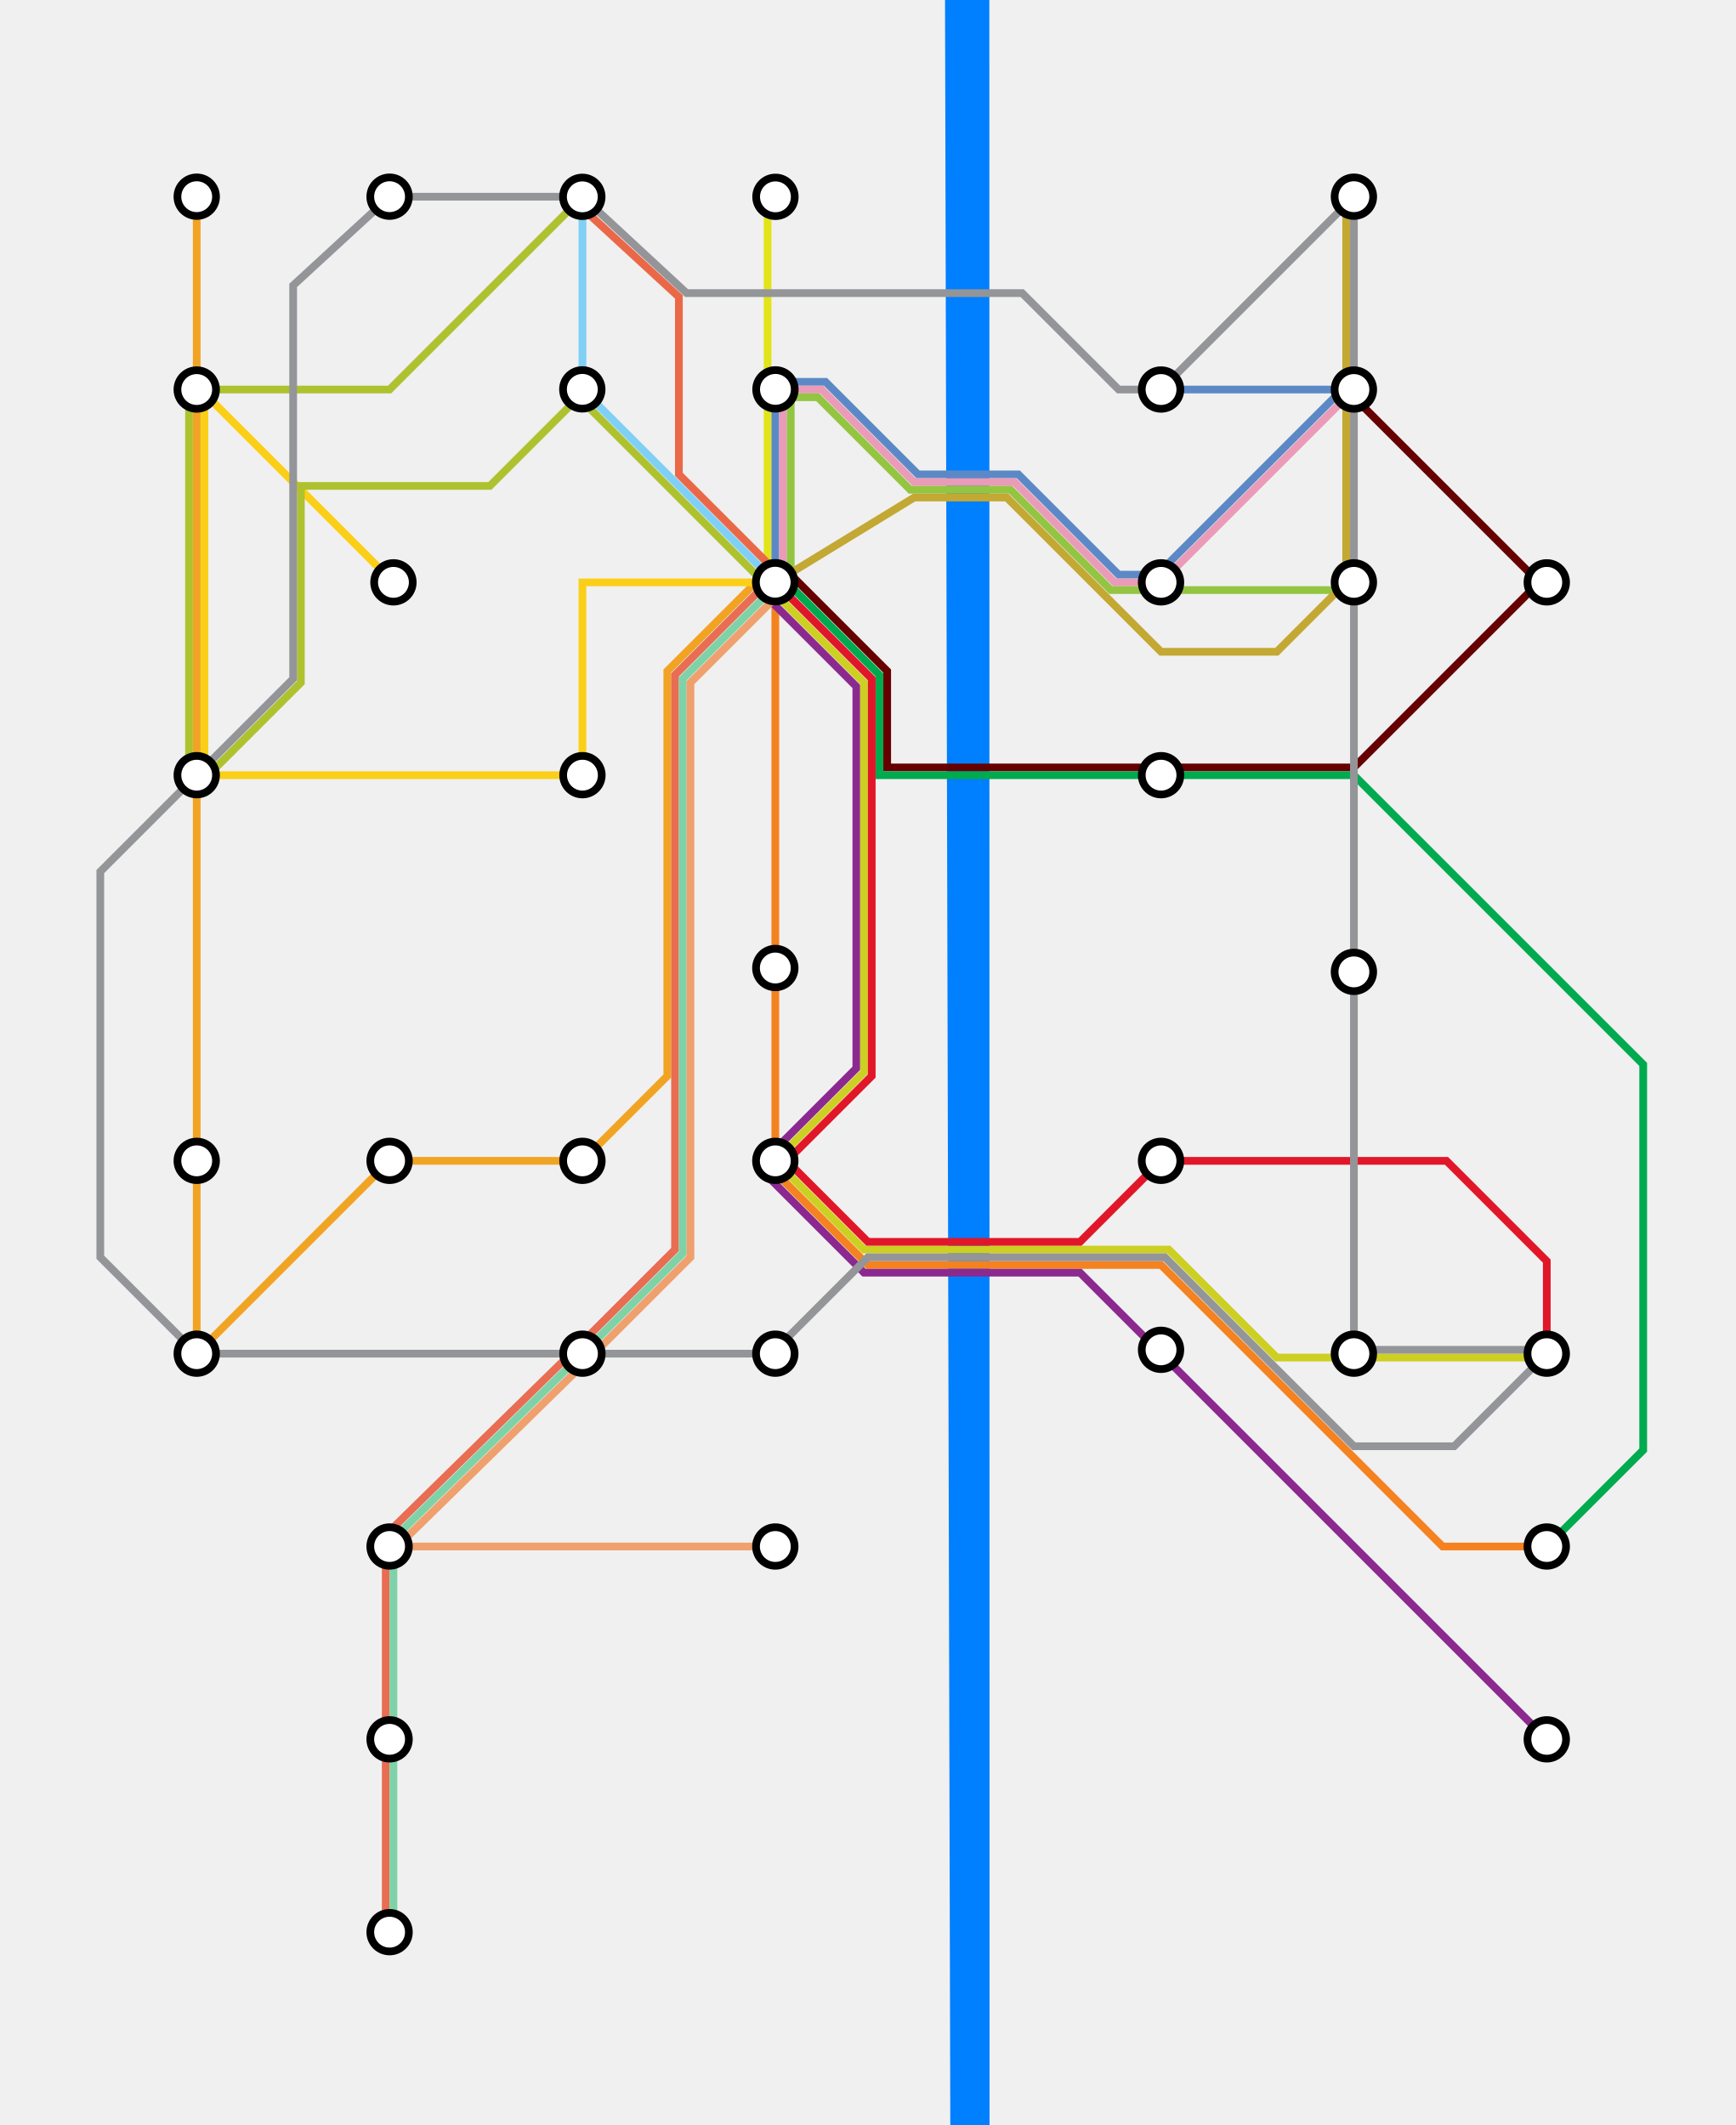
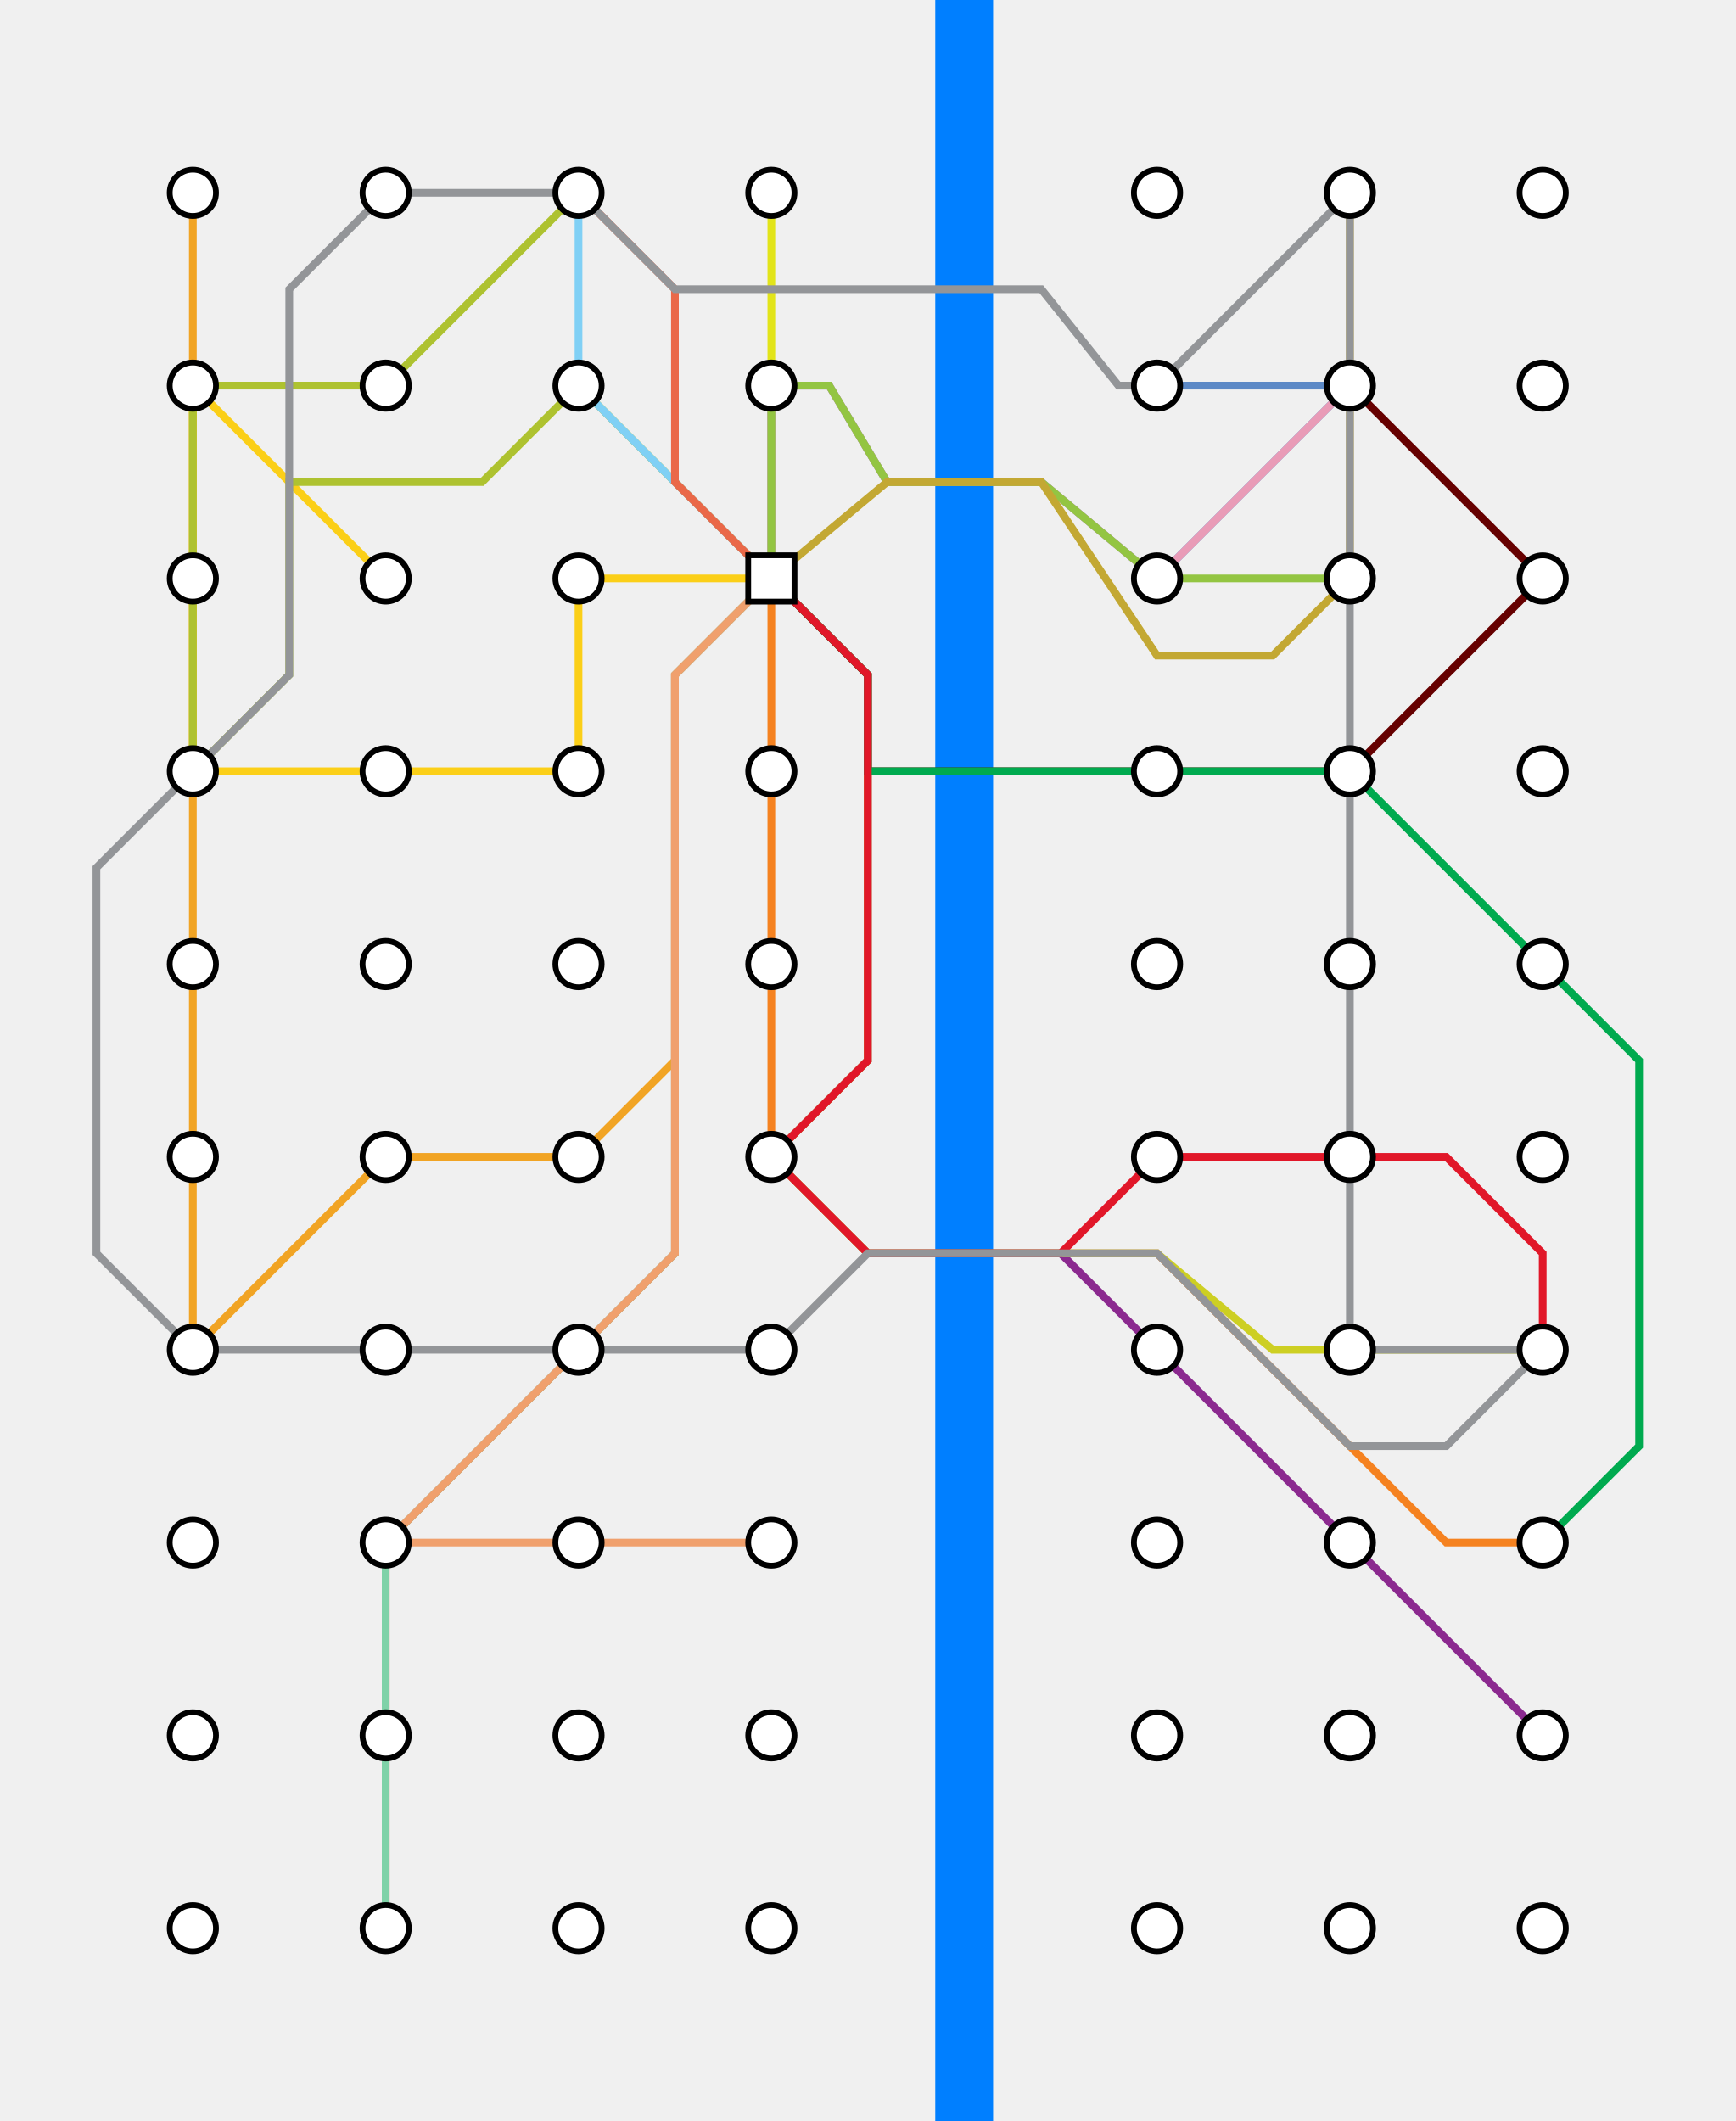
- <svg xmlns="http://www.w3.org/2000/svg" xmlns:xlink="http://www.w3.org/1999/xlink" version="1.1" viewBox="3.236 67.687 900.001 1102">
-   <symbol id="MajorBusStop" viewBox="-12 -12 24 24">
+ <svg xmlns="http://www.w3.org/2000/svg" xmlns:xlink="http://www.w3.org/1999/xlink" version="1.1" viewBox="0 0 900 1100">
+   <symbol id="MajorBusStop">
    <g>
-       <path id="busStopBackground" style="fill:#FFFFFF;" d="M0-10c-5.511,0-9.997,4.48-10,9.986C-10.001,2.67-8.963,5.18-7.076,7.068C-5.188,8.957-2.678,9.998-0.007,10C5.512,10,9.997,5.521,10,0.016C10.003-5.51,5.52-9.995,0.006-10H0z" />
-       <path id="busStopBorder" style="fill:#000000;" d="M0.004,12V8C4.41,8,7.998,4.418,8-0.002C8.002-4.408,4.416-7.996,0-8c-4.409,0-7.998,3.584-8,8.002c-0.001,2.135,0.829,4.143,2.339,5.653S-2.143,7.998,0.003,8L0.004,12 M0.002,12C0,12-0.005,12-0.008,12C-6.635,11.996-12.004,6.624-12,0c0-0.006,0-0.011,0-0.015C-11.996-6.637-6.625-12,0-12c0.002,0,0.005,0,0.007,0C6.635-11.994,12.004-6.623,12,0c0,0.006,0,0.01,0,0.017C11.996,6.635,6.626,12,0.002,12L0.002,12z" />
+       <circle cx="15" cy="15" r="12" fill="white" stroke="black" stroke-width="3" />
+     </g>
+   </symbol>
+   <symbol id="TransportCentre">
+     <g>
+       <rect x="3" y="3" width="24" height="24" fill="white" stroke="black" stroke-width="3" />
    </g>
  </symbol>
  <g id="BG">
-     <polygon id="river" style="fill:#007FFF;" points="493.236,67.687 516.204,67.687 516.324,1169.687 495.962,1169.687" />
+     <rect id="river" x="485" y="0" height="1110" width="30" fill="#007FFF" />
  </g>
  <g id="routes" style="fill:none;stroke-width:4;">
-     <path id="r1" style="stroke:#E2E41A;" d="M401.236,369.687v-100v-100" />
-     <path id="r2" style="stroke:#F58220;" d="M405.236,370.038v305.648l48,48h151.999l146,146h54.002 " />
-     <path id="r3" style="stroke:#F1A424;" d="M397.236,367.687l-48,48v210l-44,44h-100l-100,100v-100v-200V323.894V169.687" />
-     <path id="r4" style="stroke:#5C89C6;" d="M405.236,369.687v-104h26l48,48h51.999l52,52h20l96-96h-94" />
-     <path id="r5" style="stroke:#E99BB7;" d="M409.236,369.687v-100h20l48,48h51.999l52,52h24l100-100" />
-     <path id="r6" style="stroke:#E86D53;" d="M403.236,367.687l-50,50v298l-50,50l-100,98v106v100" />
-     <path id="r7" style="stroke:#7FD2A8;" d="M407.236,369.687l-50,50v298l-52,52l-98,96v104v100" />
-     <path id="r8" style="stroke:#FBCF18;" d="M405.236,369.687h-100v100h-196v-198l98,98" />
-     <path id="r9" style="stroke:#AEC230;" d="M405.203,375.687l-101.967-102l-46,46h-98v102l-48,48h-10v-200h104l100-100" />
-     <path id="r10" style="stroke:#8B298F;" d="M401.236,377.687l46,46v198l-46,46v10l50,50h111.999l42,42l200,200" />
-     <path id="r11" style="stroke:#93C542;" d="M413.236,369.687v-96h14l48,48h51.999l52,52h126" />
-     <path id="r12" style="stroke:#F0A06D;" d="M409.236,373.687l-48,48v298l-52,52l-100,98h196" />
-     <path id="r13" style="stroke:#CDCF23;" d="M407.236,377.687l44,44v202l-46,46l46,46h95.999h62l56,56h132" />
-     <path id="r14" style="stroke:#660000;" d="M411.236,363.687l52,52v50h142.001h100l95.998-96l-96-96" />
-     <path id="r15" style="stroke:#00AA4F;" d="M409.236,367.687l50,50v52h145.999h100l150,150v200l-49.998,50" />
-     <path id="r16" style="stroke:#C3A833;" d="M405.236,369.687l72-44h48l79.999,80h60l36-36v-100v-100" />
-     <path id="r17" style="stroke:#E11729;" d="M405.236,369.687l50,50v206l-44,44l42,42h109.999l42-42h148l52,52l0.002,48 " />
-     <path id="r18" style="stroke:#80D0F5;" d="M405.236,369.687l-100-100v-100" />
-     <path id="rCE" style="stroke:#EA6848;" d="M405.236,363.687l-50-50v-92l-50-46" />
-     <path id="rOrbitor" style="stroke:#939598;" d="M55.236,719.687v-200l50-50l50-50v-106v-98l50-46h100l54,50h118h55.999l50,50h22l100-100v100v180l0.002,122v196h101.998l-50,50h-52l-98-98h-18H453.236l-50,50h-98h-200L55.236,719.687z" />
+     <path id="r01" style="stroke:#E2E41A;" d="M 400 300 L 400 100" />
+     <path id="r02" style="stroke:#F58220;" d="M 400 300 L 400 600 L 450 650 L 600 650 L 750 800 L 800 800" />
+     <path id="r03" style="stroke:#F1A424;" d="M 400 300 L 350 350 L 350 550 L 300 600 L 200 600 L 100 700 L 100 100" />
+     <path id="r04" style="stroke:#5C89C6;" d="M 400 300 L 400 200 L 430 200 L 460 250 L 540 250 L 600 300 L 700 200 L 600 200" />
+     <path id="r05" style="stroke:#E99BB7;" d="M 400 300 L 400 200 L 430 200 L 460 250 L 540 250 L 600 300 L 700 200" />
+     <path id="r06" style="stroke:#E86D53;" d="M 400 300 L 350 350 L 350 650 L 300 700 L 200 800 L 200 1000" />
+     <path id="r07" style="stroke:#7FD2A8;" d="M 400 300 L 350 350 L 350 650 L 300 700 L 200 800 L 200 1000" />
+     <path id="r08" style="stroke:#FBCF18;" d="M 400 300 L 300 300 L 300 400 L 100 400 L 100 200 L 200 300" />
+     <path id="r09" style="stroke:#AEC230;" d="M 400 300 L 300 200 L 250 250 L 150 250 L 150 350 L 100 400 L 100 200 L 200 200 L 300 100" />
+     <path id="r10" style="stroke:#8B298F;" d="M 400 300 L 450 350 L 450 550 L 400 600 L 450 650 L 550 650 L 600 700 L 800 900" />
+     <path id="r11" style="stroke:#93C542;" d="M 400 300 L 400 200 L 430 200 L 460 250 L 540 250 L 600 300 L 700 300" />
+     <path id="r12" style="stroke:#F0A06D;" d="M 400 300 L 350 350 L 350 650 L 300 700 L 200 800 L 400 800" />
+     <path id="r13" style="stroke:#CDCF23;" d="M 400 300 L 450 350 L 450 550 L 400 600 L 450 650 L 600 650 L 660 700 L 700 700 L 800 700" />
+     <path id="r14" style="stroke:#660000;" d="M 400 300 L 450 350 L 450 400 L 600 400 L 700 400 L 800 300 L 700 200" />
+     <path id="r15" style="stroke:#00AA4F;" d="M 400 300 L 450 350 L 450 400 L 700 400 L 850 550 L 850 750 L 800 800" />
+     <path id="r16" style="stroke:#C3A833;" d="M 400 300 L 460 250 L 540 250 L 600 340 L 660 340 L 700 300 L 700 100" />
+     <path id="r17" style="stroke:#E11729;" d="M 400 300 L 450 350 L 450 550 L 400 600 L 450 650 L 550 650 L 600 600 L 750 600 L 800 650 L 800 700" />
+     <path id="r18" style="stroke:#80D0F5;" d="M 400 300 L 300 200 L 300 100" />
+     <path id="rCE" style="stroke:#EA6848;" d="M 400 300 L 350 250 L 350 150 L 300 100" />
+     <path id="rOrbitor" style="stroke:#939598;" d="M 200 100 L 300 100 L 350 150 L 540 150 L 580 200 L 600 200 L 700 100 L 700 700 L 800 700 L 750 750 L 700 750 L 600 650 L 450 650 L 400 700 L 100 700 L 50 650 L 50 450 L 150 350 L 150 150 L 200 100" />
  </g>
-   <g id="stops" style="overflow:visible;">
-     <use xlink:href="#MajorBusStop" width="24" height="24" x="-12" y="-12" transform="matrix(1 0 0 -1 605.2351 269.6868)" />
-     <use xlink:href="#MajorBusStop" width="24" height="24" x="-12" y="-12" transform="matrix(1 0 0 -1 705.2351 169.6868)" />
-     <use xlink:href="#MajorBusStop" width="24" height="24" x="-12" y="-12" transform="matrix(1 0 0 -1 705.2351 269.6868)" />
-     <use xlink:href="#MajorBusStop" width="24" height="24" x="-12" y="-12" transform="matrix(1 0 0 -1 705.2351 369.6868)" />
-     <use xlink:href="#MajorBusStop" width="24" height="24" x="-12" y="-12" transform="matrix(1 0 0 -1 805.2351 369.6868)" />
-     <use xlink:href="#MajorBusStop" width="24" height="24" x="-12" y="-12" transform="matrix(1 0 0 -1 605.2351 369.6868)" />
-     <use xlink:href="#MajorBusStop" width="24" height="24" x="-12" y="-12" transform="matrix(1 0 0 -1 405.1648 369.6096)" />
-     <use xlink:href="#MajorBusStop" width="24" height="24" x="-12" y="-12" transform="matrix(1 0 0 -1 305.2361 469.6868)" />
-     <use xlink:href="#MajorBusStop" width="24" height="24" x="-12" y="-12" transform="matrix(1 0 0 -1 305.1648 269.6096)" />
-     <use xlink:href="#MajorBusStop" width="24" height="24" x="-12" y="-12" transform="matrix(1 0 0 -1 207.2361 369.6868)" />
-     <use xlink:href="#MajorBusStop" width="24" height="24" x="-12" y="-12" transform="matrix(1 0 0 -1 405.3064 269.6096)" />
-     <use xlink:href="#MajorBusStop" width="24" height="24" x="-12" y="-12" transform="matrix(1 0 0 -1 405.3064 169.7634)" />
-     <use xlink:href="#MajorBusStop" width="24" height="24" x="-12" y="-12" transform="matrix(1 0 0 -1 305.1648 169.7634)" />
-     <use xlink:href="#MajorBusStop" width="24" height="24" x="-12" y="-12" transform="matrix(1 0 0 -1 205.2361 669.6868)" />
-     <use xlink:href="#MajorBusStop" width="24" height="24" x="-12" y="-12" transform="matrix(1 0 0 -1 305.2361 669.6868)" />
-     <use xlink:href="#MajorBusStop" width="24" height="24" x="-12" y="-12" transform="matrix(1 0 0 -1 405.2361 569.6868)" />
-     <use xlink:href="#MajorBusStop" width="24" height="24" x="-12" y="-12" transform="matrix(1 0 0 -1 305.2361 769.6868)" />
-     <use xlink:href="#MajorBusStop" width="24" height="24" x="-12" y="-12" transform="matrix(1 0 0 -1 405.2361 869.6868)" />
-     <use xlink:href="#MajorBusStop" width="24" height="24" x="-12" y="-12" transform="matrix(1 0 0 -1 405.2361 769.6868)" />
-     <use xlink:href="#MajorBusStop" width="24" height="24" x="-12" y="-12" transform="matrix(1 0 0 -1 605.2351 767.6868)" />
-     <use xlink:href="#MajorBusStop" width="24" height="24" x="-12" y="-12" transform="matrix(1 0 0 -1 805.2351 769.6868)" />
-     <use xlink:href="#MajorBusStop" width="24" height="24" x="-12" y="-12" transform="matrix(1 0 0 -1 805.2351 869.6868)" />
-     <use xlink:href="#MajorBusStop" width="24" height="24" x="-12" y="-12" transform="matrix(1 0 0 -1 805.2351 969.6868)" />
-     <use xlink:href="#MajorBusStop" width="24" height="24" x="-12" y="-12" transform="matrix(1 0 0 -1 705.2351 769.6868)" />
-     <use xlink:href="#MajorBusStop" width="24" height="24" x="-12" y="-12" transform="matrix(1 0 0 -1 605.2351 669.6868)" />
-     <use xlink:href="#MajorBusStop" width="24" height="24" x="-12" y="-12" transform="matrix(1 0 0 -1 705.2351 571.6868)" />
-     <use xlink:href="#MajorBusStop" width="24" height="24" x="-12" y="-12" transform="matrix(1 0 0 -1 205.2361 869.6868)" />
-     <use xlink:href="#MajorBusStop" width="24" height="24" x="-12" y="-12" transform="matrix(1 0 0 -1 205.2361 969.6868)" />
-     <use xlink:href="#MajorBusStop" width="24" height="24" x="-12" y="-12" transform="matrix(1 0 0 -1 205.2361 1069.687)" />
-     <use xlink:href="#MajorBusStop" width="24" height="24" x="-12" y="-12" transform="matrix(1 0 0 -1 405.2361 669.6868)" />
-     <use xlink:href="#MajorBusStop" width="24" height="24" x="-12" y="-12" transform="matrix(1 0 0 -1 205.2361 169.6868)" />
-     <use xlink:href="#MajorBusStop" width="24" height="24" x="-12" y="-12" transform="matrix(1 0 0 -1 105.2361 169.6868)" />
-     <use xlink:href="#MajorBusStop" width="24" height="24" x="-12" y="-12" transform="matrix(1 0 0 -1 105.2361 269.6868)" />
-     <use xlink:href="#MajorBusStop" width="24" height="24" x="-12" y="-12" transform="matrix(1 0 0 -1 105.2361 469.6868)" />
-     <use xlink:href="#MajorBusStop" width="24" height="24" x="-12" y="-12" transform="matrix(1 0 0 -1 105.2361 769.6868)" />
-     <use xlink:href="#MajorBusStop" width="24" height="24" x="-12" y="-12" transform="matrix(1 0 0 -1 105.2361 669.6868)" />
-     <use xlink:href="#MajorBusStop" width="24" height="24" x="-12" y="-12" transform="matrix(1 0 0 -1 605.2351 469.6868)" />
+   <g id="stops">
+     <use xlink:href="#MajorBusStop" x="85" y="85" />
+     <use xlink:href="#MajorBusStop" x="185" y="85" />
+     <use xlink:href="#MajorBusStop" x="285" y="85" />
+     <use xlink:href="#MajorBusStop" x="385" y="85" />
+     <use xlink:href="#MajorBusStop" x="585" y="85" />
+     <use xlink:href="#MajorBusStop" x="685" y="85" />
+     <use xlink:href="#MajorBusStop" x="785" y="85" />
+     <use xlink:href="#MajorBusStop" x="85" y="185" />
+     <use xlink:href="#MajorBusStop" x="185" y="185" />
+     <use xlink:href="#MajorBusStop" x="285" y="185" />
+     <use xlink:href="#MajorBusStop" x="385" y="185" />
+     <use xlink:href="#MajorBusStop" x="585" y="185" />
+     <use xlink:href="#MajorBusStop" x="685" y="185" />
+     <use xlink:href="#MajorBusStop" x="785" y="185" />
+     <use xlink:href="#MajorBusStop" x="85" y="285" />
+     <use xlink:href="#MajorBusStop" x="185" y="285" />
+     <use xlink:href="#MajorBusStop" x="285" y="285" />
+     <use xlink:href="#TransportCentre" x="385" y="285" />
+     <use xlink:href="#MajorBusStop" x="585" y="285" />
+     <use xlink:href="#MajorBusStop" x="685" y="285" />
+     <use xlink:href="#MajorBusStop" x="785" y="285" />
+     <use xlink:href="#MajorBusStop" x="85" y="385" />
+     <use xlink:href="#MajorBusStop" x="185" y="385" />
+     <use xlink:href="#MajorBusStop" x="285" y="385" />
+     <use xlink:href="#MajorBusStop" x="385" y="385" />
+     <use xlink:href="#MajorBusStop" x="585" y="385" />
+     <use xlink:href="#MajorBusStop" x="685" y="385" />
+     <use xlink:href="#MajorBusStop" x="785" y="385" />
+     <use xlink:href="#MajorBusStop" x="85" y="485" />
+     <use xlink:href="#MajorBusStop" x="185" y="485" />
+     <use xlink:href="#MajorBusStop" x="285" y="485" />
+     <use xlink:href="#MajorBusStop" x="385" y="485" />
+     <use xlink:href="#MajorBusStop" x="585" y="485" />
+     <use xlink:href="#MajorBusStop" x="685" y="485" />
+     <use xlink:href="#MajorBusStop" x="785" y="485" />
+     <use xlink:href="#MajorBusStop" x="85" y="585" />
+     <use xlink:href="#MajorBusStop" x="185" y="585" />
+     <use xlink:href="#MajorBusStop" x="285" y="585" />
+     <use xlink:href="#MajorBusStop" x="385" y="585" />
+     <use xlink:href="#MajorBusStop" x="585" y="585" />
+     <use xlink:href="#MajorBusStop" x="685" y="585" />
+     <use xlink:href="#MajorBusStop" x="785" y="585" />
+     <use xlink:href="#MajorBusStop" x="85" y="685" />
+     <use xlink:href="#MajorBusStop" x="185" y="685" />
+     <use xlink:href="#MajorBusStop" x="285" y="685" />
+     <use xlink:href="#MajorBusStop" x="385" y="685" />
+     <use xlink:href="#MajorBusStop" x="585" y="685" />
+     <use xlink:href="#MajorBusStop" x="685" y="685" />
+     <use xlink:href="#MajorBusStop" x="785" y="685" />
+     <use xlink:href="#MajorBusStop" x="85" y="785" />
+     <use xlink:href="#MajorBusStop" x="185" y="785" />
+     <use xlink:href="#MajorBusStop" x="285" y="785" />
+     <use xlink:href="#MajorBusStop" x="385" y="785" />
+     <use xlink:href="#MajorBusStop" x="585" y="785" />
+     <use xlink:href="#MajorBusStop" x="685" y="785" />
+     <use xlink:href="#MajorBusStop" x="785" y="785" />
+     <use xlink:href="#MajorBusStop" x="85" y="885" />
+     <use xlink:href="#MajorBusStop" x="185" y="885" />
+     <use xlink:href="#MajorBusStop" x="285" y="885" />
+     <use xlink:href="#MajorBusStop" x="385" y="885" />
+     <use xlink:href="#MajorBusStop" x="585" y="885" />
+     <use xlink:href="#MajorBusStop" x="685" y="885" />
+     <use xlink:href="#MajorBusStop" x="785" y="885" />
+     <use xlink:href="#MajorBusStop" x="85" y="985" />
+     <use xlink:href="#MajorBusStop" x="185" y="985" />
+     <use xlink:href="#MajorBusStop" x="285" y="985" />
+     <use xlink:href="#MajorBusStop" x="385" y="985" />
+     <use xlink:href="#MajorBusStop" x="585" y="985" />
+     <use xlink:href="#MajorBusStop" x="685" y="985" />
+     <use xlink:href="#MajorBusStop" x="785" y="985" />
  </g>
</svg>
